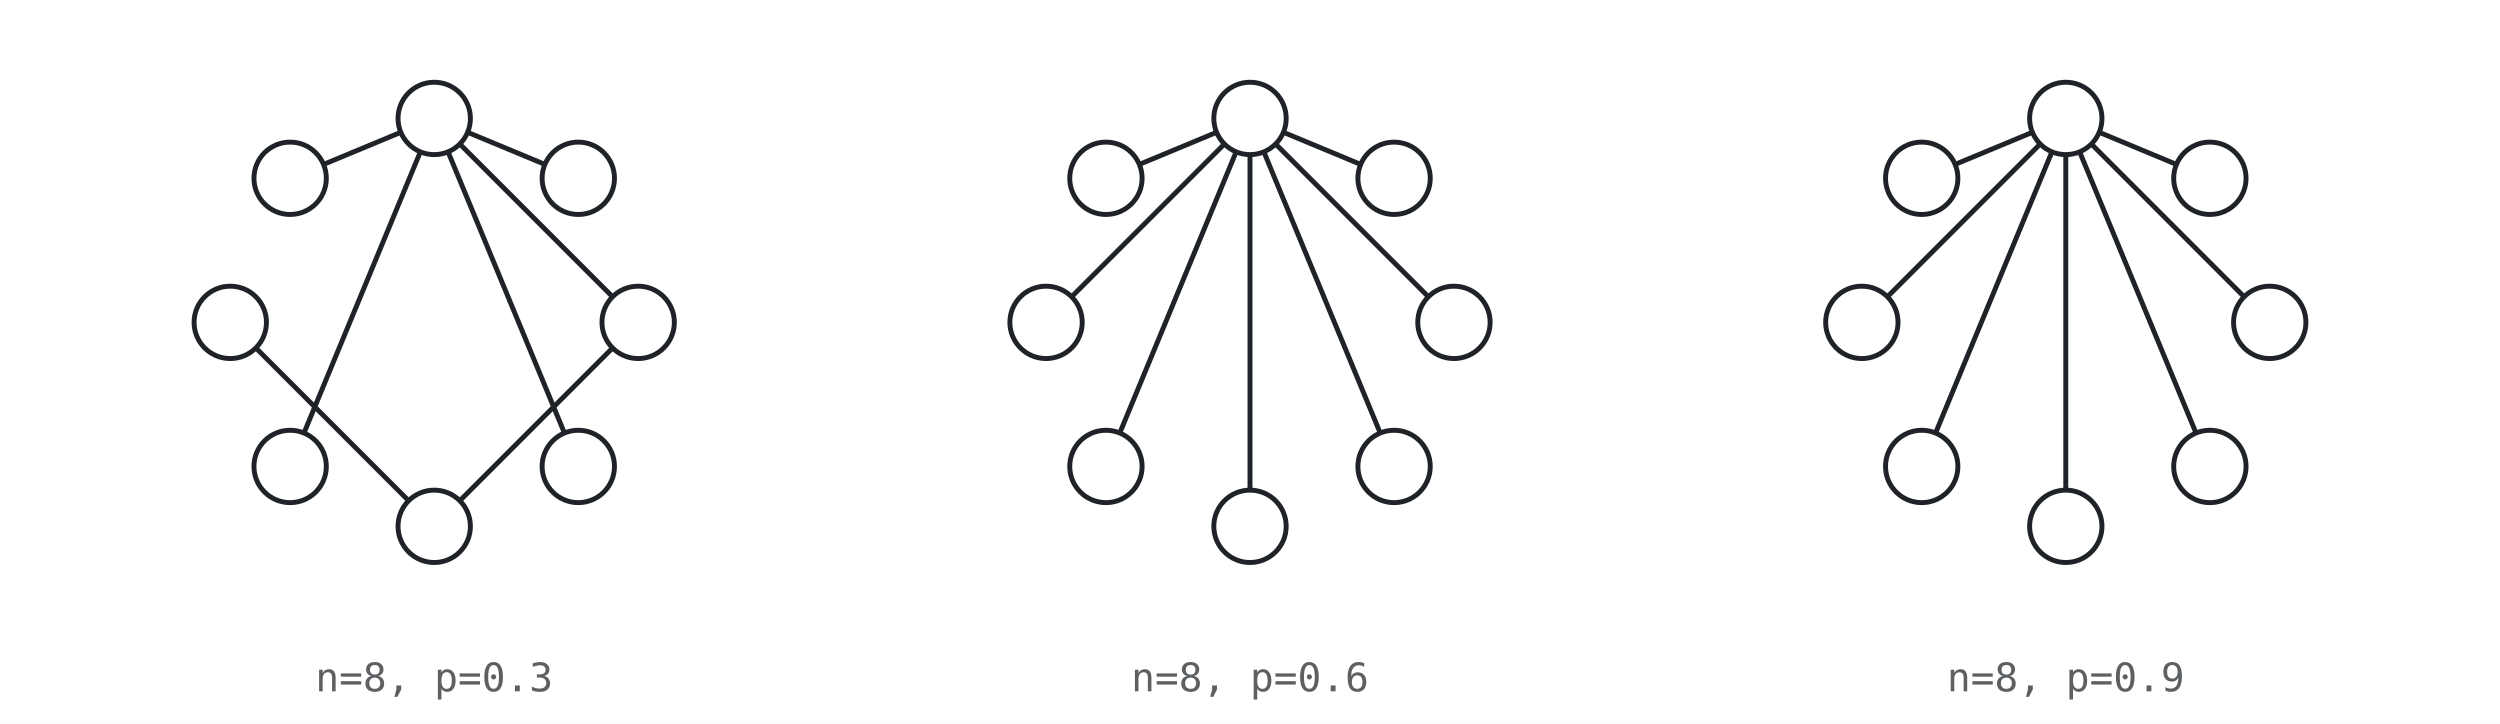
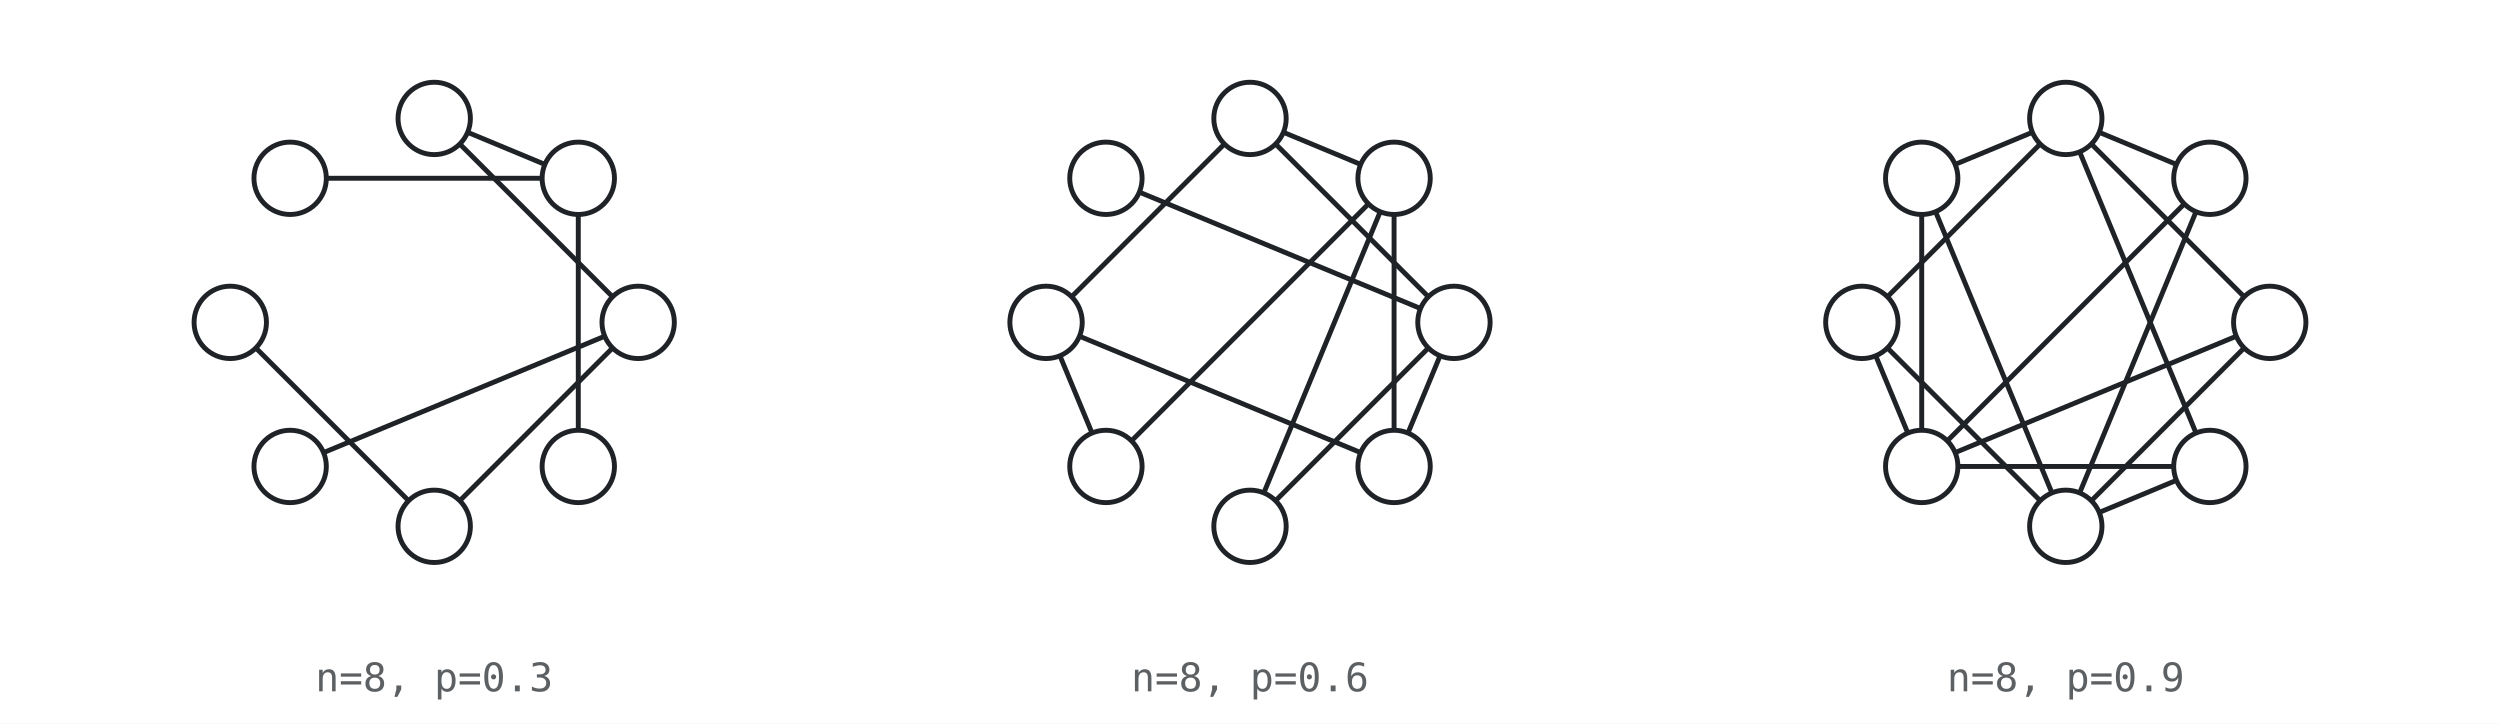
<svg xmlns="http://www.w3.org/2000/svg" viewBox="0 0 760 220" width="760" height="220" role="img" xml:space="preserve">
  <rect width="760" height="220" fill="#ffffff" />
  <path d="M 142.16 40.22 L 165.64 49.98" fill="none" stroke="#1f2328" stroke-opacity="1" stroke-width="1.5" stroke-linecap="round" />
  <path d="M 139.78 43.78 L 186.22 90.22" fill="none" stroke="#1f2328" stroke-opacity="1" stroke-width="1.5" stroke-linecap="round" />
-   <path d="M 136.21 46.16 L 171.59 131.64" fill="none" stroke="#1f2328" stroke-opacity="1" stroke-width="1.5" stroke-linecap="round" />
+   <path d="M 175.80 65.20 L 175.80 130.80" fill="none" stroke="#1f2328" stroke-opacity="1" stroke-width="1.5" stroke-linecap="round" />
  <path d="M 186.22 105.78 L 139.78 152.22" fill="none" stroke="#1f2328" stroke-opacity="1" stroke-width="1.5" stroke-linecap="round" />
-   <path d="M 127.79 46.16 L 92.41 131.64" fill="none" stroke="#1f2328" stroke-opacity="1" stroke-width="1.5" stroke-linecap="round" />
+   <path d="M 183.84 102.21 L 98.36 137.59" fill="none" stroke="#1f2328" stroke-opacity="1" stroke-width="1.5" stroke-linecap="round" />
  <path d="M 124.22 152.22 L 77.78 105.78" fill="none" stroke="#1f2328" stroke-opacity="1" stroke-width="1.5" stroke-linecap="round" />
-   <path d="M 121.84 40.22 L 98.36 49.98" fill="none" stroke="#1f2328" stroke-opacity="1" stroke-width="1.5" stroke-linecap="round" />
+   <path d="M 164.80 54.20 L 99.20 54.20" fill="none" stroke="#1f2328" stroke-opacity="1" stroke-width="1.5" stroke-linecap="round" />
  <path d="M 390.16 40.22 L 413.64 49.98" fill="none" stroke="#1f2328" stroke-opacity="1" stroke-width="1.5" stroke-linecap="round" />
  <path d="M 387.78 43.78 L 434.22 90.22" fill="none" stroke="#1f2328" stroke-opacity="1" stroke-width="1.5" stroke-linecap="round" />
-   <path d="M 384.21 46.16 L 419.59 131.64" fill="none" stroke="#1f2328" stroke-opacity="1" stroke-width="1.5" stroke-linecap="round" />
-   <path d="M 380.00 47.00 L 380.00 149.00" fill="none" stroke="#1f2328" stroke-opacity="1" stroke-width="1.5" stroke-linecap="round" />
-   <path d="M 375.79 46.16 L 340.41 131.64" fill="none" stroke="#1f2328" stroke-opacity="1" stroke-width="1.5" stroke-linecap="round" />
+   <path d="M 423.80 65.20 L 423.80 130.80" fill="none" stroke="#1f2328" stroke-opacity="1" stroke-width="1.5" stroke-linecap="round" />
+   <path d="M 437.78 108.16 L 428.02 131.64" fill="none" stroke="#1f2328" stroke-opacity="1" stroke-width="1.5" stroke-linecap="round" />
+   <path d="M 419.59 64.36 L 384.21 149.84" fill="none" stroke="#1f2328" stroke-opacity="1" stroke-width="1.5" stroke-linecap="round" />
+   <path d="M 434.22 105.78 L 387.78 152.22" fill="none" stroke="#1f2328" stroke-opacity="1" stroke-width="1.5" stroke-linecap="round" />
+   <path d="M 416.02 61.98 L 343.98 134.02" fill="none" stroke="#1f2328" stroke-opacity="1" stroke-width="1.5" stroke-linecap="round" />
  <path d="M 372.22 43.78 L 325.78 90.22" fill="none" stroke="#1f2328" stroke-opacity="1" stroke-width="1.5" stroke-linecap="round" />
-   <path d="M 369.84 40.22 L 346.36 49.98" fill="none" stroke="#1f2328" stroke-opacity="1" stroke-width="1.5" stroke-linecap="round" />
+   <path d="M 413.64 137.59 L 328.16 102.21" fill="none" stroke="#1f2328" stroke-opacity="1" stroke-width="1.5" stroke-linecap="round" />
+   <path d="M 331.98 131.64 L 322.22 108.16" fill="none" stroke="#1f2328" stroke-opacity="1" stroke-width="1.5" stroke-linecap="round" />
+   <path d="M 431.84 93.79 L 346.36 58.41" fill="none" stroke="#1f2328" stroke-opacity="1" stroke-width="1.5" stroke-linecap="round" />
  <path d="M 638.16 40.22 L 661.64 49.98" fill="none" stroke="#1f2328" stroke-opacity="1" stroke-width="1.5" stroke-linecap="round" />
  <path d="M 635.78 43.78 L 682.22 90.22" fill="none" stroke="#1f2328" stroke-opacity="1" stroke-width="1.5" stroke-linecap="round" />
  <path d="M 632.21 46.16 L 667.59 131.64" fill="none" stroke="#1f2328" stroke-opacity="1" stroke-width="1.5" stroke-linecap="round" />
-   <path d="M 628.00 47.00 L 628.00 149.00" fill="none" stroke="#1f2328" stroke-opacity="1" stroke-width="1.5" stroke-linecap="round" />
-   <path d="M 623.79 46.16 L 588.41 131.64" fill="none" stroke="#1f2328" stroke-opacity="1" stroke-width="1.5" stroke-linecap="round" />
+   <path d="M 667.59 64.36 L 632.21 149.84" fill="none" stroke="#1f2328" stroke-opacity="1" stroke-width="1.5" stroke-linecap="round" />
+   <path d="M 682.22 105.78 L 635.78 152.22" fill="none" stroke="#1f2328" stroke-opacity="1" stroke-width="1.5" stroke-linecap="round" />
+   <path d="M 661.64 146.02 L 638.16 155.78" fill="none" stroke="#1f2328" stroke-opacity="1" stroke-width="1.5" stroke-linecap="round" />
+   <path d="M 664.02 61.98 L 591.98 134.02" fill="none" stroke="#1f2328" stroke-opacity="1" stroke-width="1.5" stroke-linecap="round" />
+   <path d="M 679.84 102.21 L 594.36 137.59" fill="none" stroke="#1f2328" stroke-opacity="1" stroke-width="1.5" stroke-linecap="round" />
+   <path d="M 660.80 141.80 L 595.20 141.80" fill="none" stroke="#1f2328" stroke-opacity="1" stroke-width="1.5" stroke-linecap="round" />
  <path d="M 620.22 43.78 L 573.78 90.22" fill="none" stroke="#1f2328" stroke-opacity="1" stroke-width="1.5" stroke-linecap="round" />
+   <path d="M 620.22 152.22 L 573.78 105.78" fill="none" stroke="#1f2328" stroke-opacity="1" stroke-width="1.5" stroke-linecap="round" />
+   <path d="M 579.98 131.64 L 570.22 108.16" fill="none" stroke="#1f2328" stroke-opacity="1" stroke-width="1.5" stroke-linecap="round" />
  <path d="M 617.84 40.22 L 594.36 49.98" fill="none" stroke="#1f2328" stroke-opacity="1" stroke-width="1.5" stroke-linecap="round" />
+   <path d="M 623.79 149.84 L 588.41 64.36" fill="none" stroke="#1f2328" stroke-opacity="1" stroke-width="1.5" stroke-linecap="round" />
+   <path d="M 584.20 130.80 L 584.20 65.20" fill="none" stroke="#1f2328" stroke-opacity="1" stroke-width="1.5" stroke-linecap="round" />
  <circle cx="132.0" cy="36.0" r="11" fill="#ffffff" stroke="#1f2328" stroke-opacity="1" stroke-width="1.5" />
  <circle cx="175.8" cy="54.2" r="11" fill="#ffffff" stroke="#1f2328" stroke-opacity="1" stroke-width="1.5" />
  <circle cx="194.0" cy="98.0" r="11" fill="#ffffff" stroke="#1f2328" stroke-opacity="1" stroke-width="1.5" />
  <circle cx="175.8" cy="141.8" r="11" fill="#ffffff" stroke="#1f2328" stroke-opacity="1" stroke-width="1.5" />
  <circle cx="132.0" cy="160.0" r="11" fill="#ffffff" stroke="#1f2328" stroke-opacity="1" stroke-width="1.5" />
  <circle cx="88.2" cy="141.8" r="11" fill="#ffffff" stroke="#1f2328" stroke-opacity="1" stroke-width="1.5" />
  <circle cx="70.0" cy="98.0" r="11" fill="#ffffff" stroke="#1f2328" stroke-opacity="1" stroke-width="1.5" />
  <circle cx="88.2" cy="54.2" r="11" fill="#ffffff" stroke="#1f2328" stroke-opacity="1" stroke-width="1.5" />
  <circle cx="380.0" cy="36.0" r="11" fill="#ffffff" stroke="#1f2328" stroke-opacity="1" stroke-width="1.5" />
  <circle cx="423.8" cy="54.2" r="11" fill="#ffffff" stroke="#1f2328" stroke-opacity="1" stroke-width="1.5" />
  <circle cx="442.0" cy="98.0" r="11" fill="#ffffff" stroke="#1f2328" stroke-opacity="1" stroke-width="1.5" />
  <circle cx="423.8" cy="141.8" r="11" fill="#ffffff" stroke="#1f2328" stroke-opacity="1" stroke-width="1.5" />
  <circle cx="380.0" cy="160.0" r="11" fill="#ffffff" stroke="#1f2328" stroke-opacity="1" stroke-width="1.5" />
  <circle cx="336.2" cy="141.8" r="11" fill="#ffffff" stroke="#1f2328" stroke-opacity="1" stroke-width="1.5" />
  <circle cx="318.0" cy="98.0" r="11" fill="#ffffff" stroke="#1f2328" stroke-opacity="1" stroke-width="1.5" />
  <circle cx="336.2" cy="54.2" r="11" fill="#ffffff" stroke="#1f2328" stroke-opacity="1" stroke-width="1.5" />
  <circle cx="628.0" cy="36.0" r="11" fill="#ffffff" stroke="#1f2328" stroke-opacity="1" stroke-width="1.5" />
  <circle cx="671.8" cy="54.2" r="11" fill="#ffffff" stroke="#1f2328" stroke-opacity="1" stroke-width="1.5" />
  <circle cx="690.0" cy="98.0" r="11" fill="#ffffff" stroke="#1f2328" stroke-opacity="1" stroke-width="1.5" />
  <circle cx="671.8" cy="141.8" r="11" fill="#ffffff" stroke="#1f2328" stroke-opacity="1" stroke-width="1.5" />
  <circle cx="628.0" cy="160.0" r="11" fill="#ffffff" stroke="#1f2328" stroke-opacity="1" stroke-width="1.5" />
  <circle cx="584.2" cy="141.8" r="11" fill="#ffffff" stroke="#1f2328" stroke-opacity="1" stroke-width="1.5" />
  <circle cx="566.0" cy="98.0" r="11" fill="#ffffff" stroke="#1f2328" stroke-opacity="1" stroke-width="1.5" />
  <circle cx="584.2" cy="54.2" r="11" fill="#ffffff" stroke="#1f2328" stroke-opacity="1" stroke-width="1.5" />
  <text x="132.0" y="206.0" text-anchor="middle" dominant-baseline="central" font-family="ui-monospace, SFMono-Regular, Menlo, Consolas, monospace" font-size="12" font-weight="400" fill="#1f2328" fill-opacity="0.72">n=8, p=0.3</text>
  <text x="380.0" y="206.0" text-anchor="middle" dominant-baseline="central" font-family="ui-monospace, SFMono-Regular, Menlo, Consolas, monospace" font-size="12" font-weight="400" fill="#1f2328" fill-opacity="0.72">n=8, p=0.6</text>
  <text x="628.0" y="206.0" text-anchor="middle" dominant-baseline="central" font-family="ui-monospace, SFMono-Regular, Menlo, Consolas, monospace" font-size="12" font-weight="400" fill="#1f2328" fill-opacity="0.72">n=8, p=0.9</text>
</svg>
